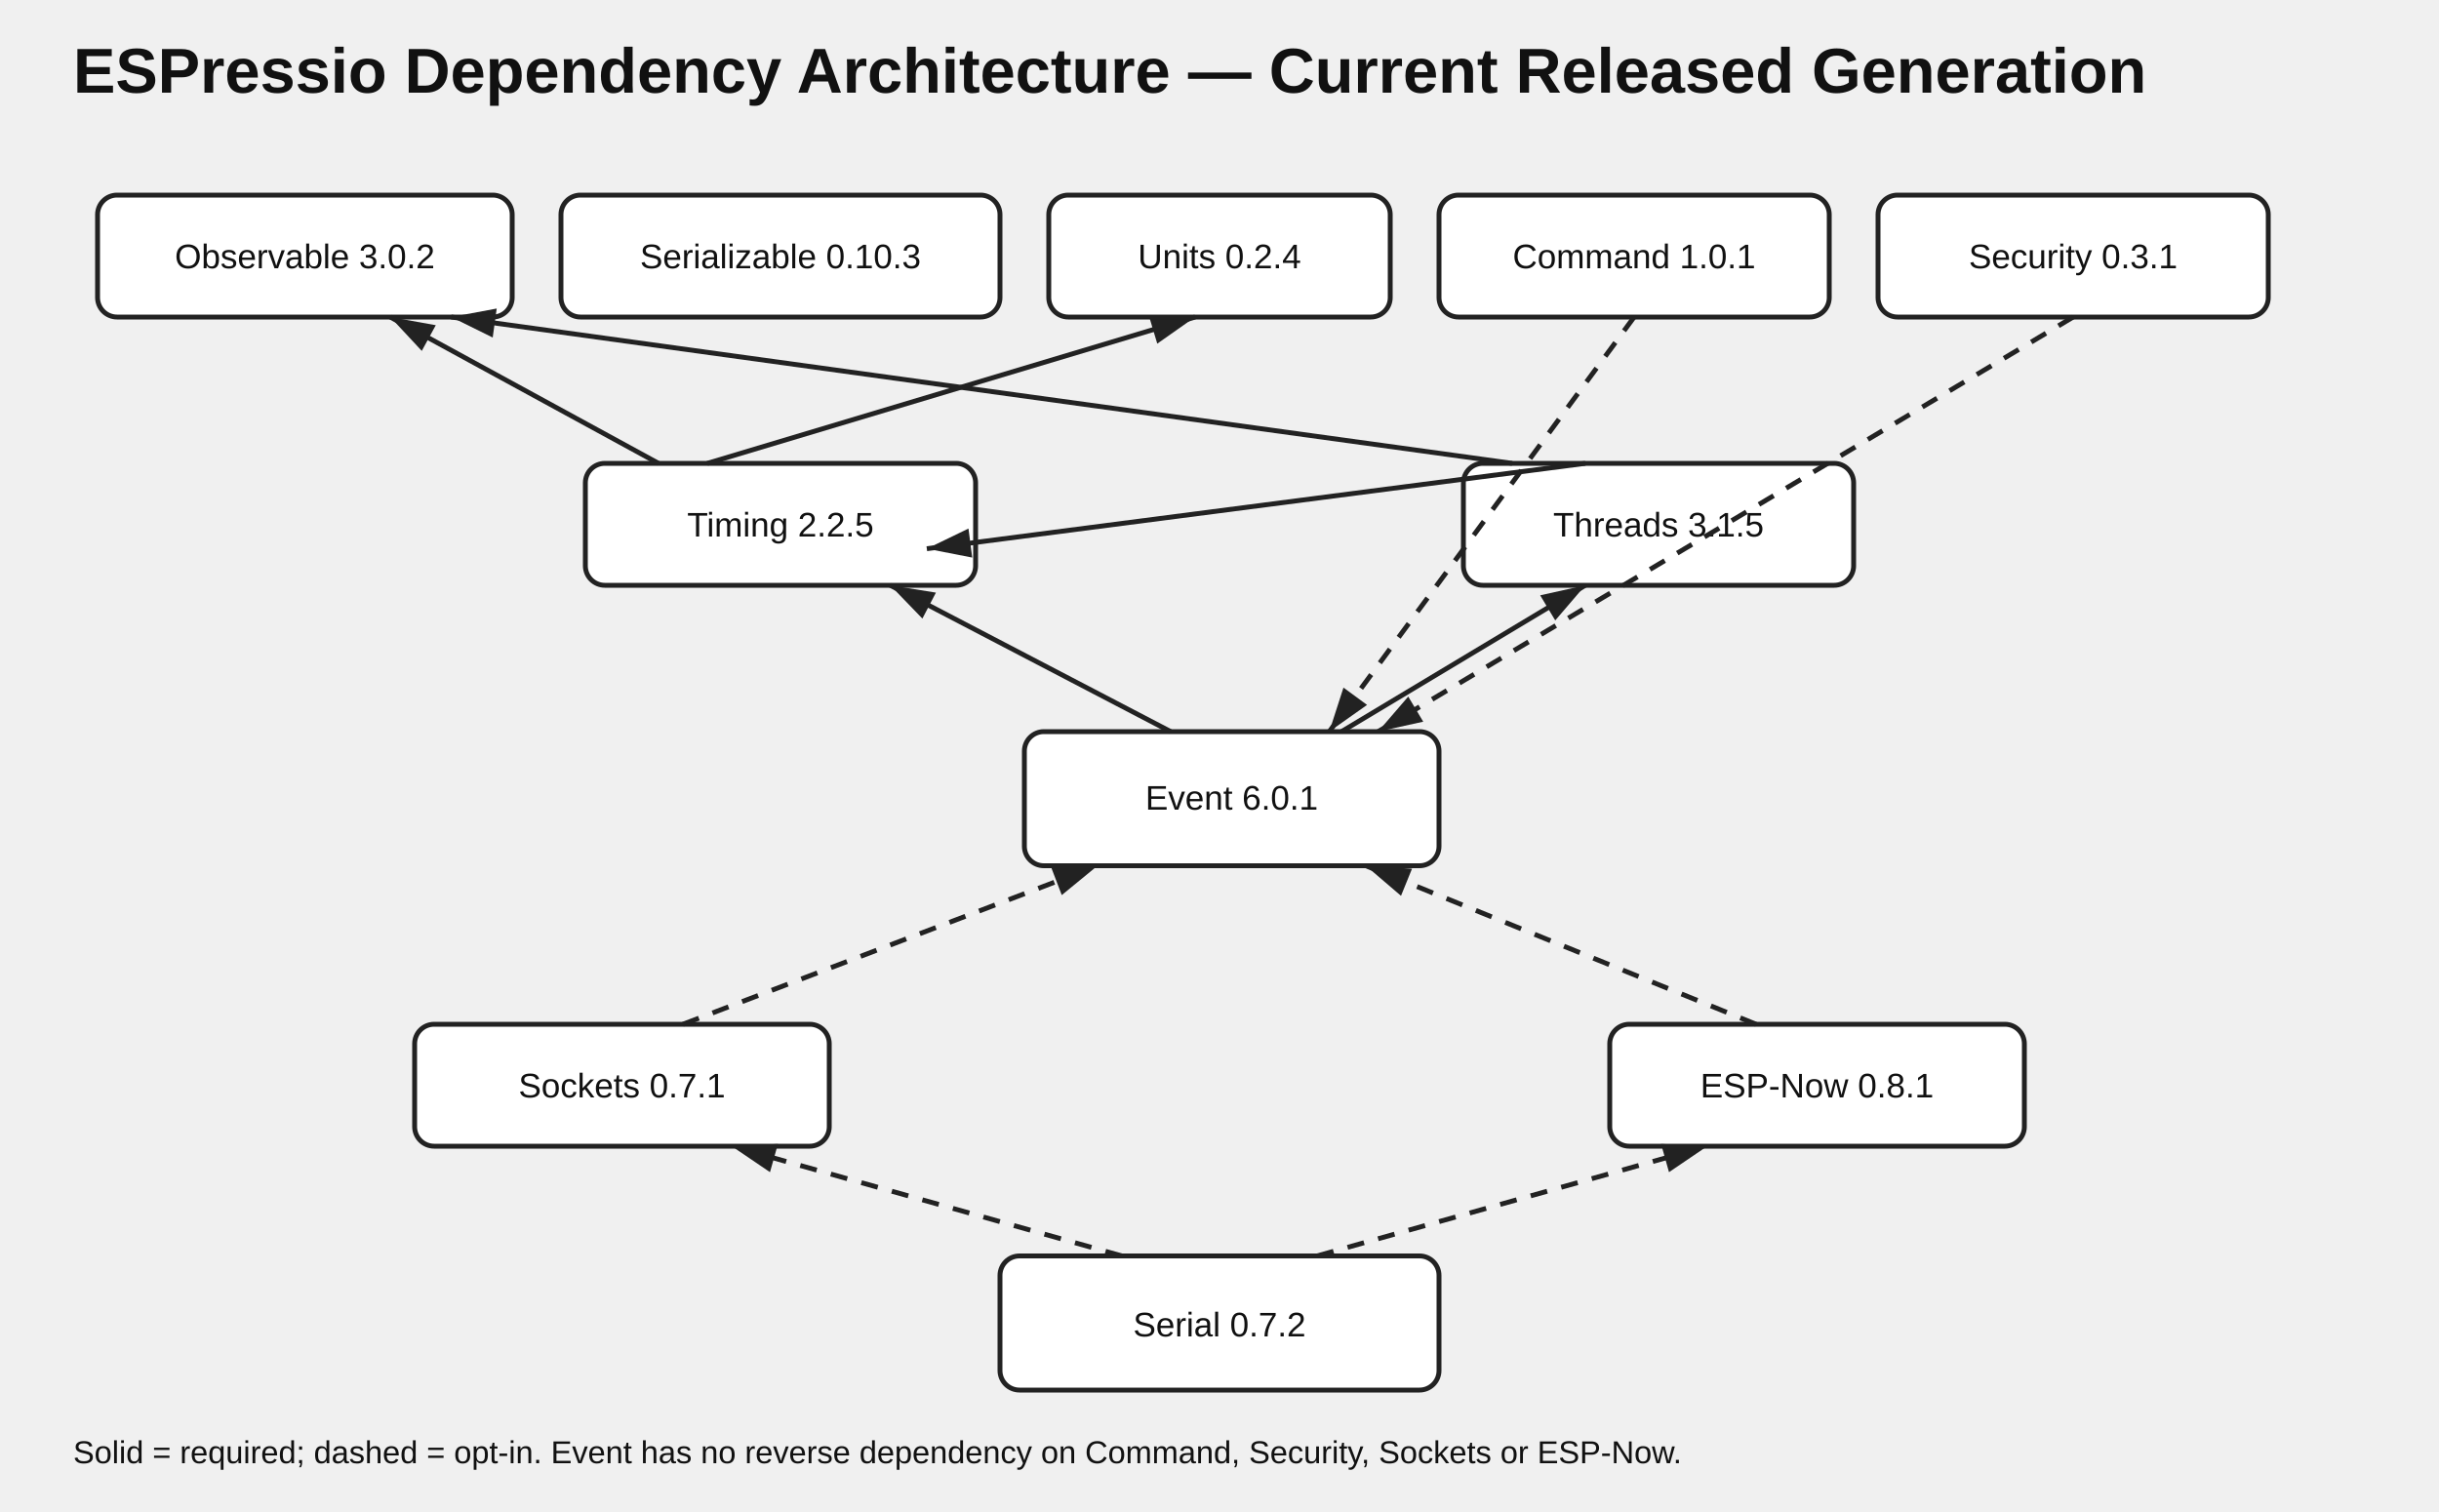
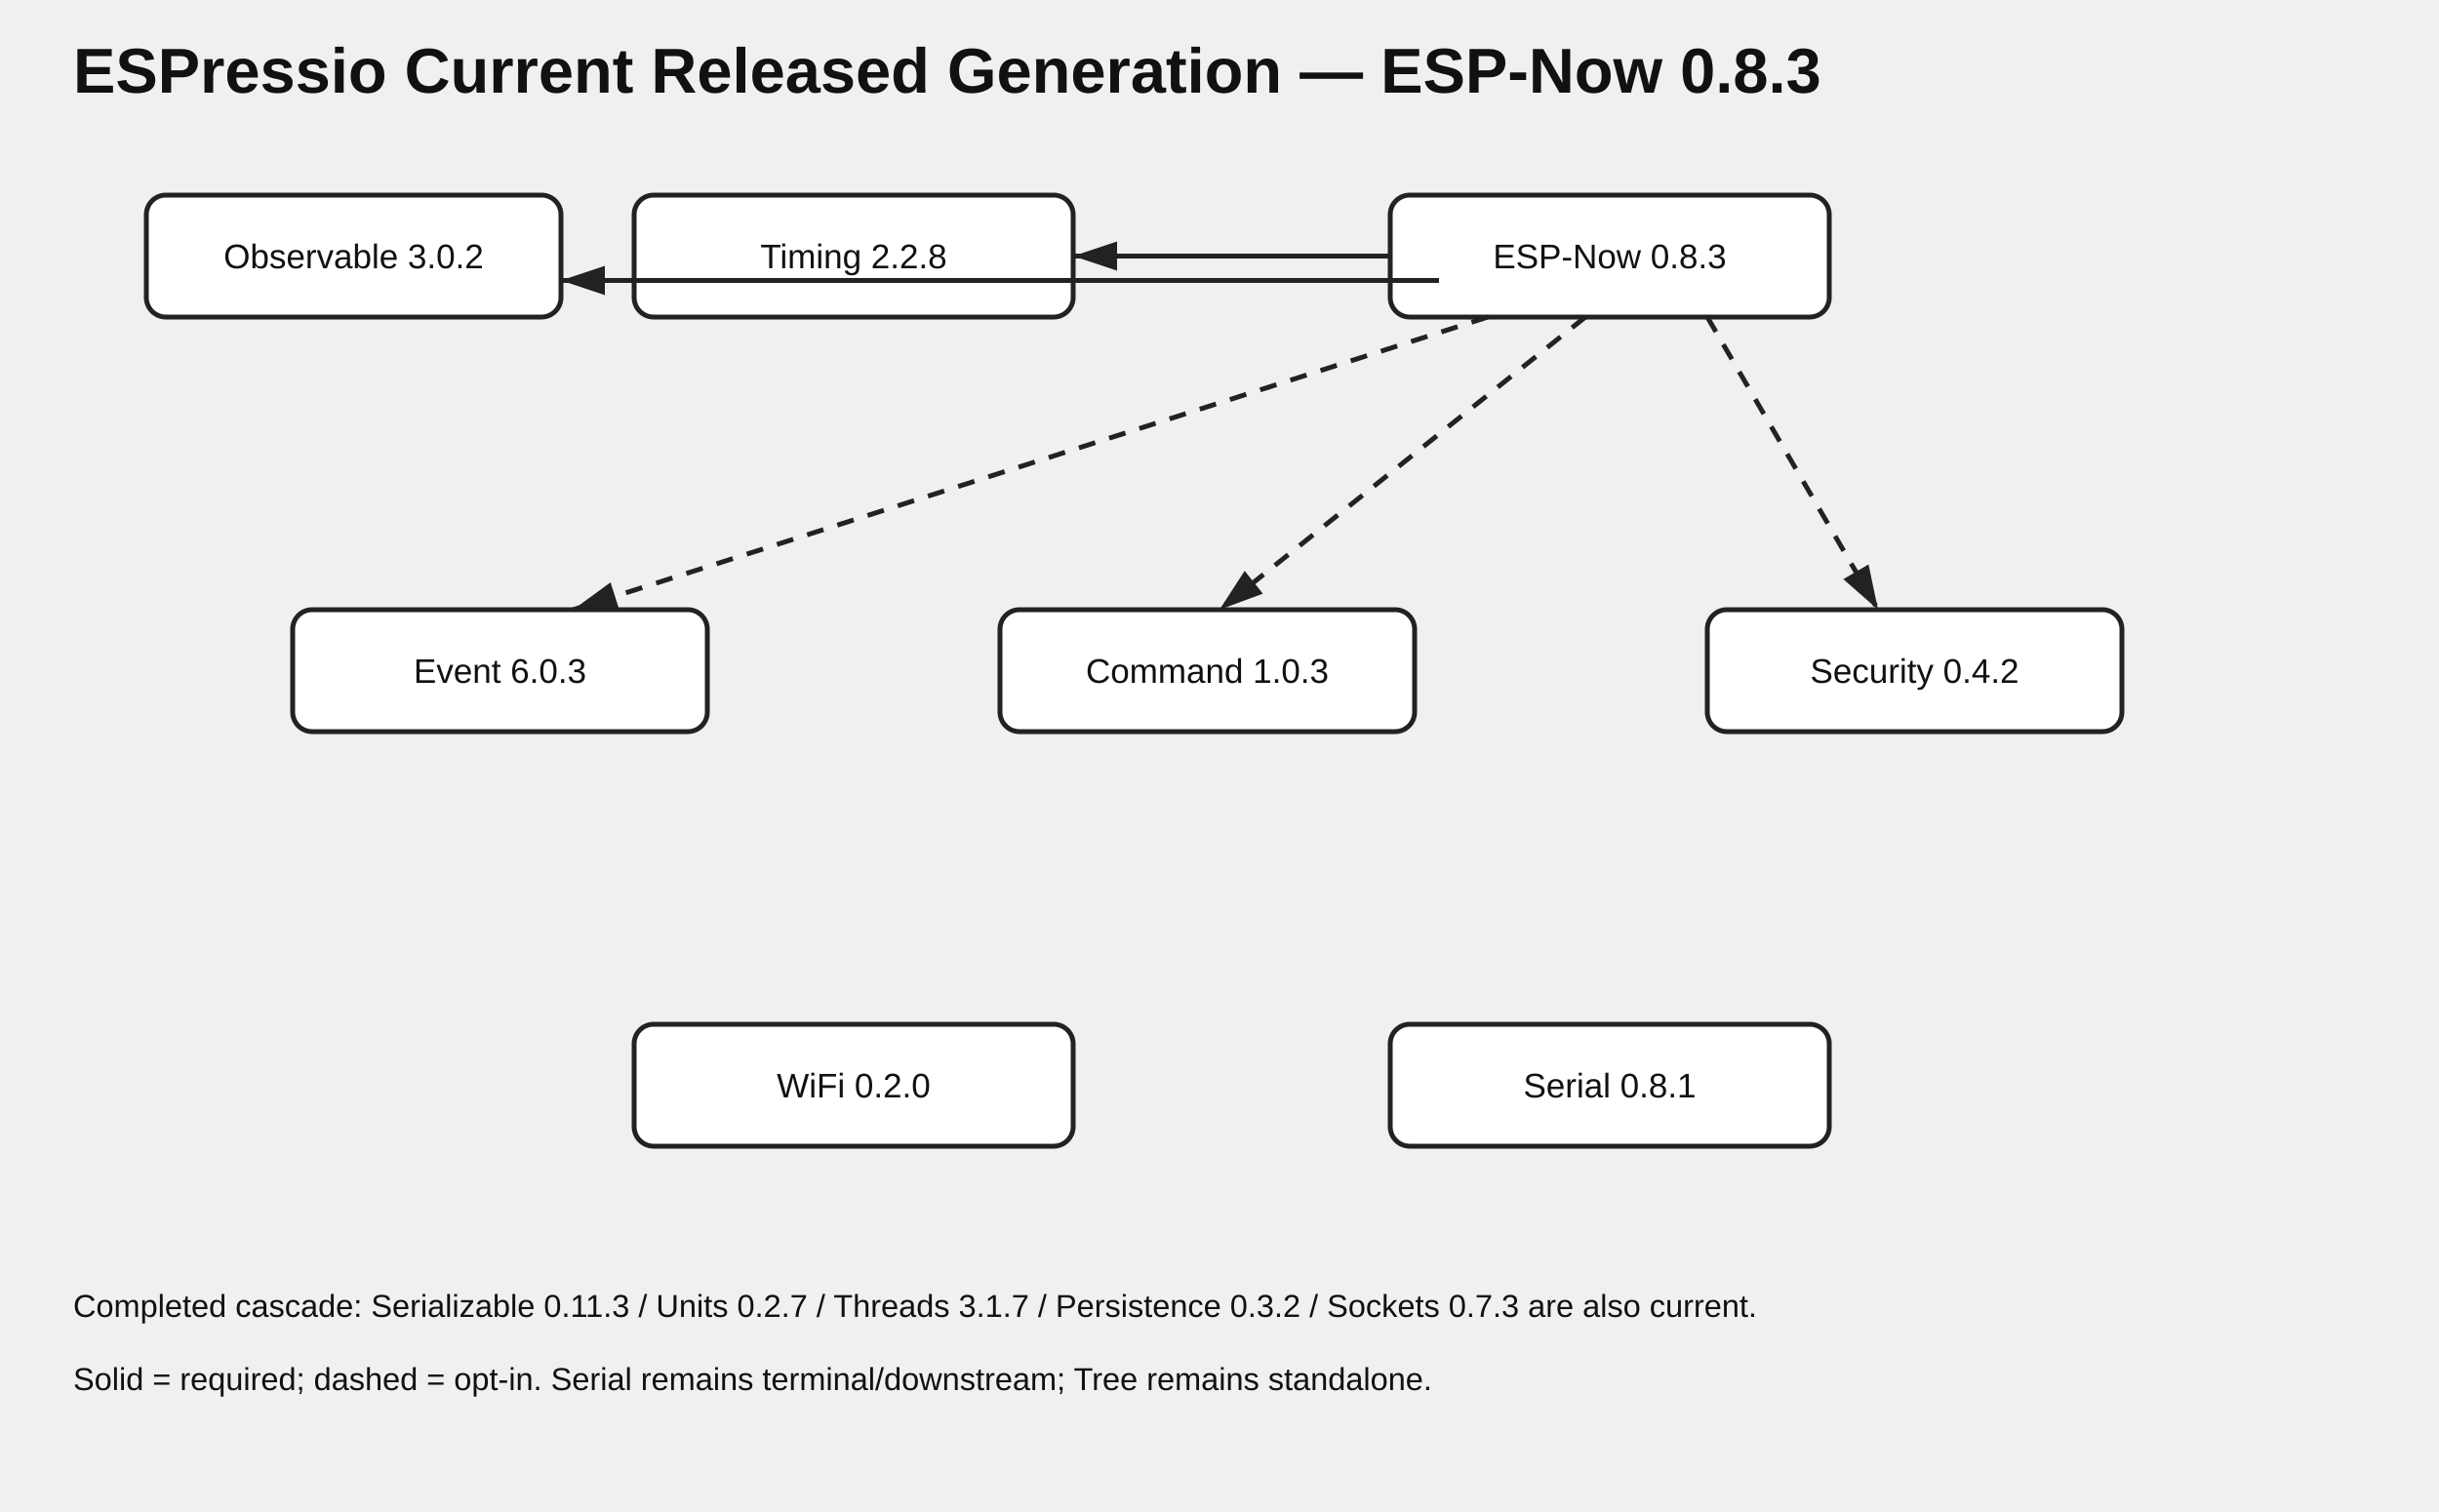
<svg xmlns="http://www.w3.org/2000/svg" width="1000" height="620" viewBox="0 0 1000 620">
  <style>text{font-family:Arial,sans-serif;fill:#111}.t{font-size:26px;font-weight:700}.n{fill:#fff;stroke:#222;stroke-width:2}.l{font-size:14px;text-anchor:middle}.e{stroke:#222;stroke-width:2;fill:none;marker-end:url(#a)}.o{stroke-dasharray:7 6}.note{font-size:13px}</style>
  <defs>
    <marker id="a" markerWidth="10" markerHeight="10" refX="9" refY="3" orient="auto">
      <path d="M0,0 L0,6 L9,3 z" fill="#222" />
    </marker>
  </defs>
-   <text class="t" x="30" y="38">ESPressio Dependency Architecture — Current Released Generation</text>
-   <rect class="n" x="40" y="80" width="170" height="50" rx="8" />
-   <text class="l" x="125" y="110">Observable 3.0.2</text>
-   <rect class="n" x="230" y="80" width="180" height="50" rx="8" />
-   <text class="l" x="320" y="110">Serializable 0.10.3</text>
-   <rect class="n" x="430" y="80" width="140" height="50" rx="8" />
-   <text class="l" x="500" y="110">Units 0.2.4</text>
-   <rect class="n" x="590" y="80" width="160" height="50" rx="8" />
-   <text class="l" x="670" y="110">Command 1.0.1</text>
-   <rect class="n" x="770" y="80" width="160" height="50" rx="8" />
-   <text class="l" x="850" y="110">Security 0.3.1</text>
-   <rect class="n" x="240" y="190" width="160" height="50" rx="8" />
-   <text class="l" x="320" y="220">Timing 2.2.5</text>
-   <rect class="n" x="600" y="190" width="160" height="50" rx="8" />
-   <text class="l" x="680" y="220">Threads 3.1.5</text>
-   <rect class="n" x="420" y="300" width="170" height="55" rx="8" />
-   <text class="l" x="505" y="332">Event 6.0.1</text>
-   <rect class="n" x="170" y="420" width="170" height="50" rx="8" />
-   <text class="l" x="255" y="450">Sockets 0.7.1</text>
-   <rect class="n" x="660" y="420" width="170" height="50" rx="8" />
-   <text class="l" x="745" y="450">ESP-Now 0.8.1</text>
-   <rect class="n" x="410" y="515" width="180" height="55" rx="8" />
-   <text class="l" x="500" y="548">Serial 0.7.2</text>
-   <path class="e" d="M290 190 L490 130" />
-   <path class="e" d="M270 190 L160 130" />
-   <path class="e" d="M650 190 L380 225" />
-   <path class="e" d="M620 190 L185 130" />
-   <path class="e" d="M480 300 L365 240" />
-   <path class="e" d="M550 300 L650 240" />
-   <path class="o e" d="M670 130 L545 300" />
-   <path class="o e" d="M850 130 L565 300" />
-   <path class="o e" d="M280 420 L450 355" />
-   <path class="o e" d="M720 420 L560 355" />
-   <path class="o e" d="M460 515 L300 470" />
-   <path class="o e" d="M540 515 L700 470" />
-   <text class="note" x="30" y="600">Solid = required; dashed = opt-in. Event has no reverse dependency on Command, Security, Sockets or ESP-Now.</text>
+   <text class="t" x="30" y="38">ESPressio Current Released Generation — ESP-Now 0.8.3</text>
+   <rect class="n" x="60" y="80" width="170" height="50" rx="8" />
+   <text class="l" x="145" y="110">Observable 3.0.2</text>
+   <rect class="n" x="260" y="80" width="180" height="50" rx="8" />
+   <text class="l" x="350" y="110">Timing 2.2.8</text>
+   <rect class="n" x="570" y="80" width="180" height="50" rx="8" />
+   <text class="l" x="660" y="110">ESP-Now 0.8.3</text>
+   <path class="e" d="M570 105 L440 105" />
+   <path class="e" d="M590 115 L230 115" />
+   <rect class="n" x="120" y="250" width="170" height="50" rx="8" />
+   <text class="l" x="205" y="280">Event 6.0.3</text>
+   <rect class="n" x="410" y="250" width="170" height="50" rx="8" />
+   <text class="l" x="495" y="280">Command 1.0.3</text>
+   <rect class="n" x="700" y="250" width="170" height="50" rx="8" />
+   <text class="l" x="785" y="280">Security 0.4.2</text>
+   <path class="o e" d="M610 130 L235 250" />
+   <path class="o e" d="M650 130 L500 250" />
+   <path class="o e" d="M700 130 L770 250" />
+   <rect class="n" x="260" y="420" width="180" height="50" rx="8" />
+   <text class="l" x="350" y="450">WiFi 0.2.0</text>
+   <rect class="n" x="570" y="420" width="180" height="50" rx="8" />
+   <text class="l" x="660" y="450">Serial 0.8.1</text>
+   <text class="note" x="30" y="540">Completed cascade: Serializable 0.11.3 / Units 0.2.7 / Threads 3.1.7 / Persistence 0.3.2 / Sockets 0.7.3 are also current.</text>
+   <text class="note" x="30" y="570">Solid = required; dashed = opt-in. Serial remains terminal/downstream; Tree remains standalone.</text>
</svg>
